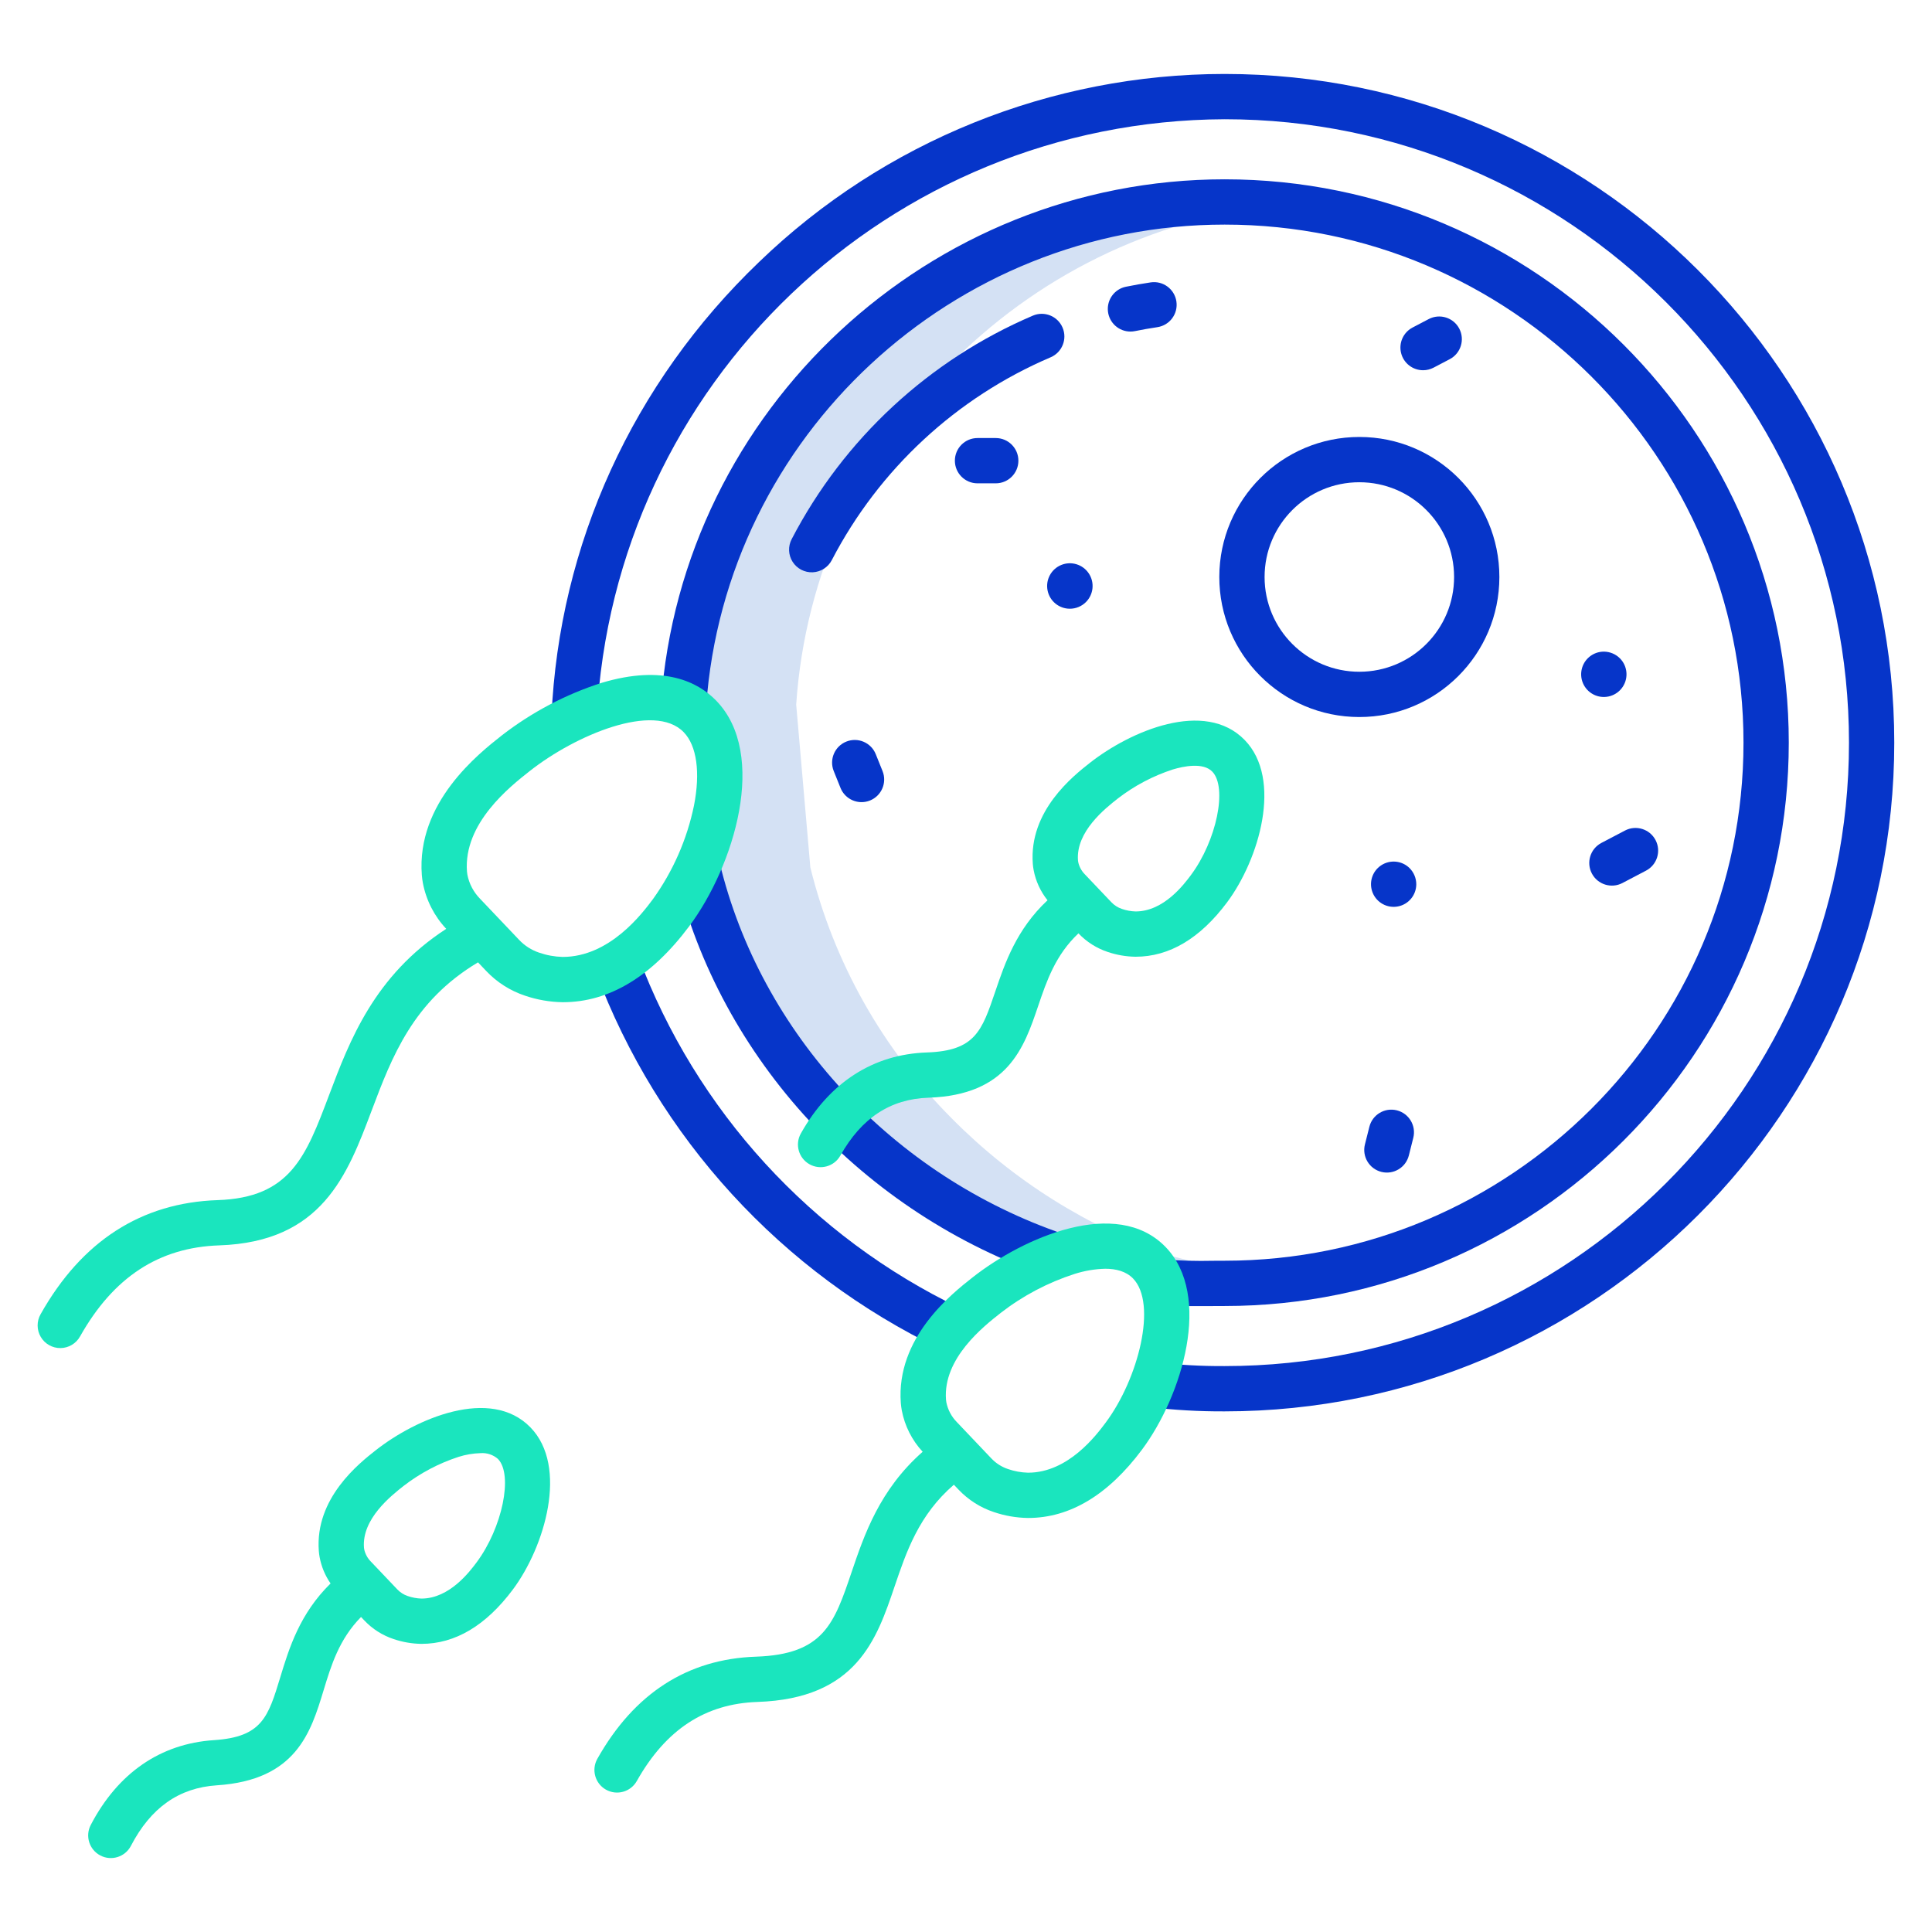
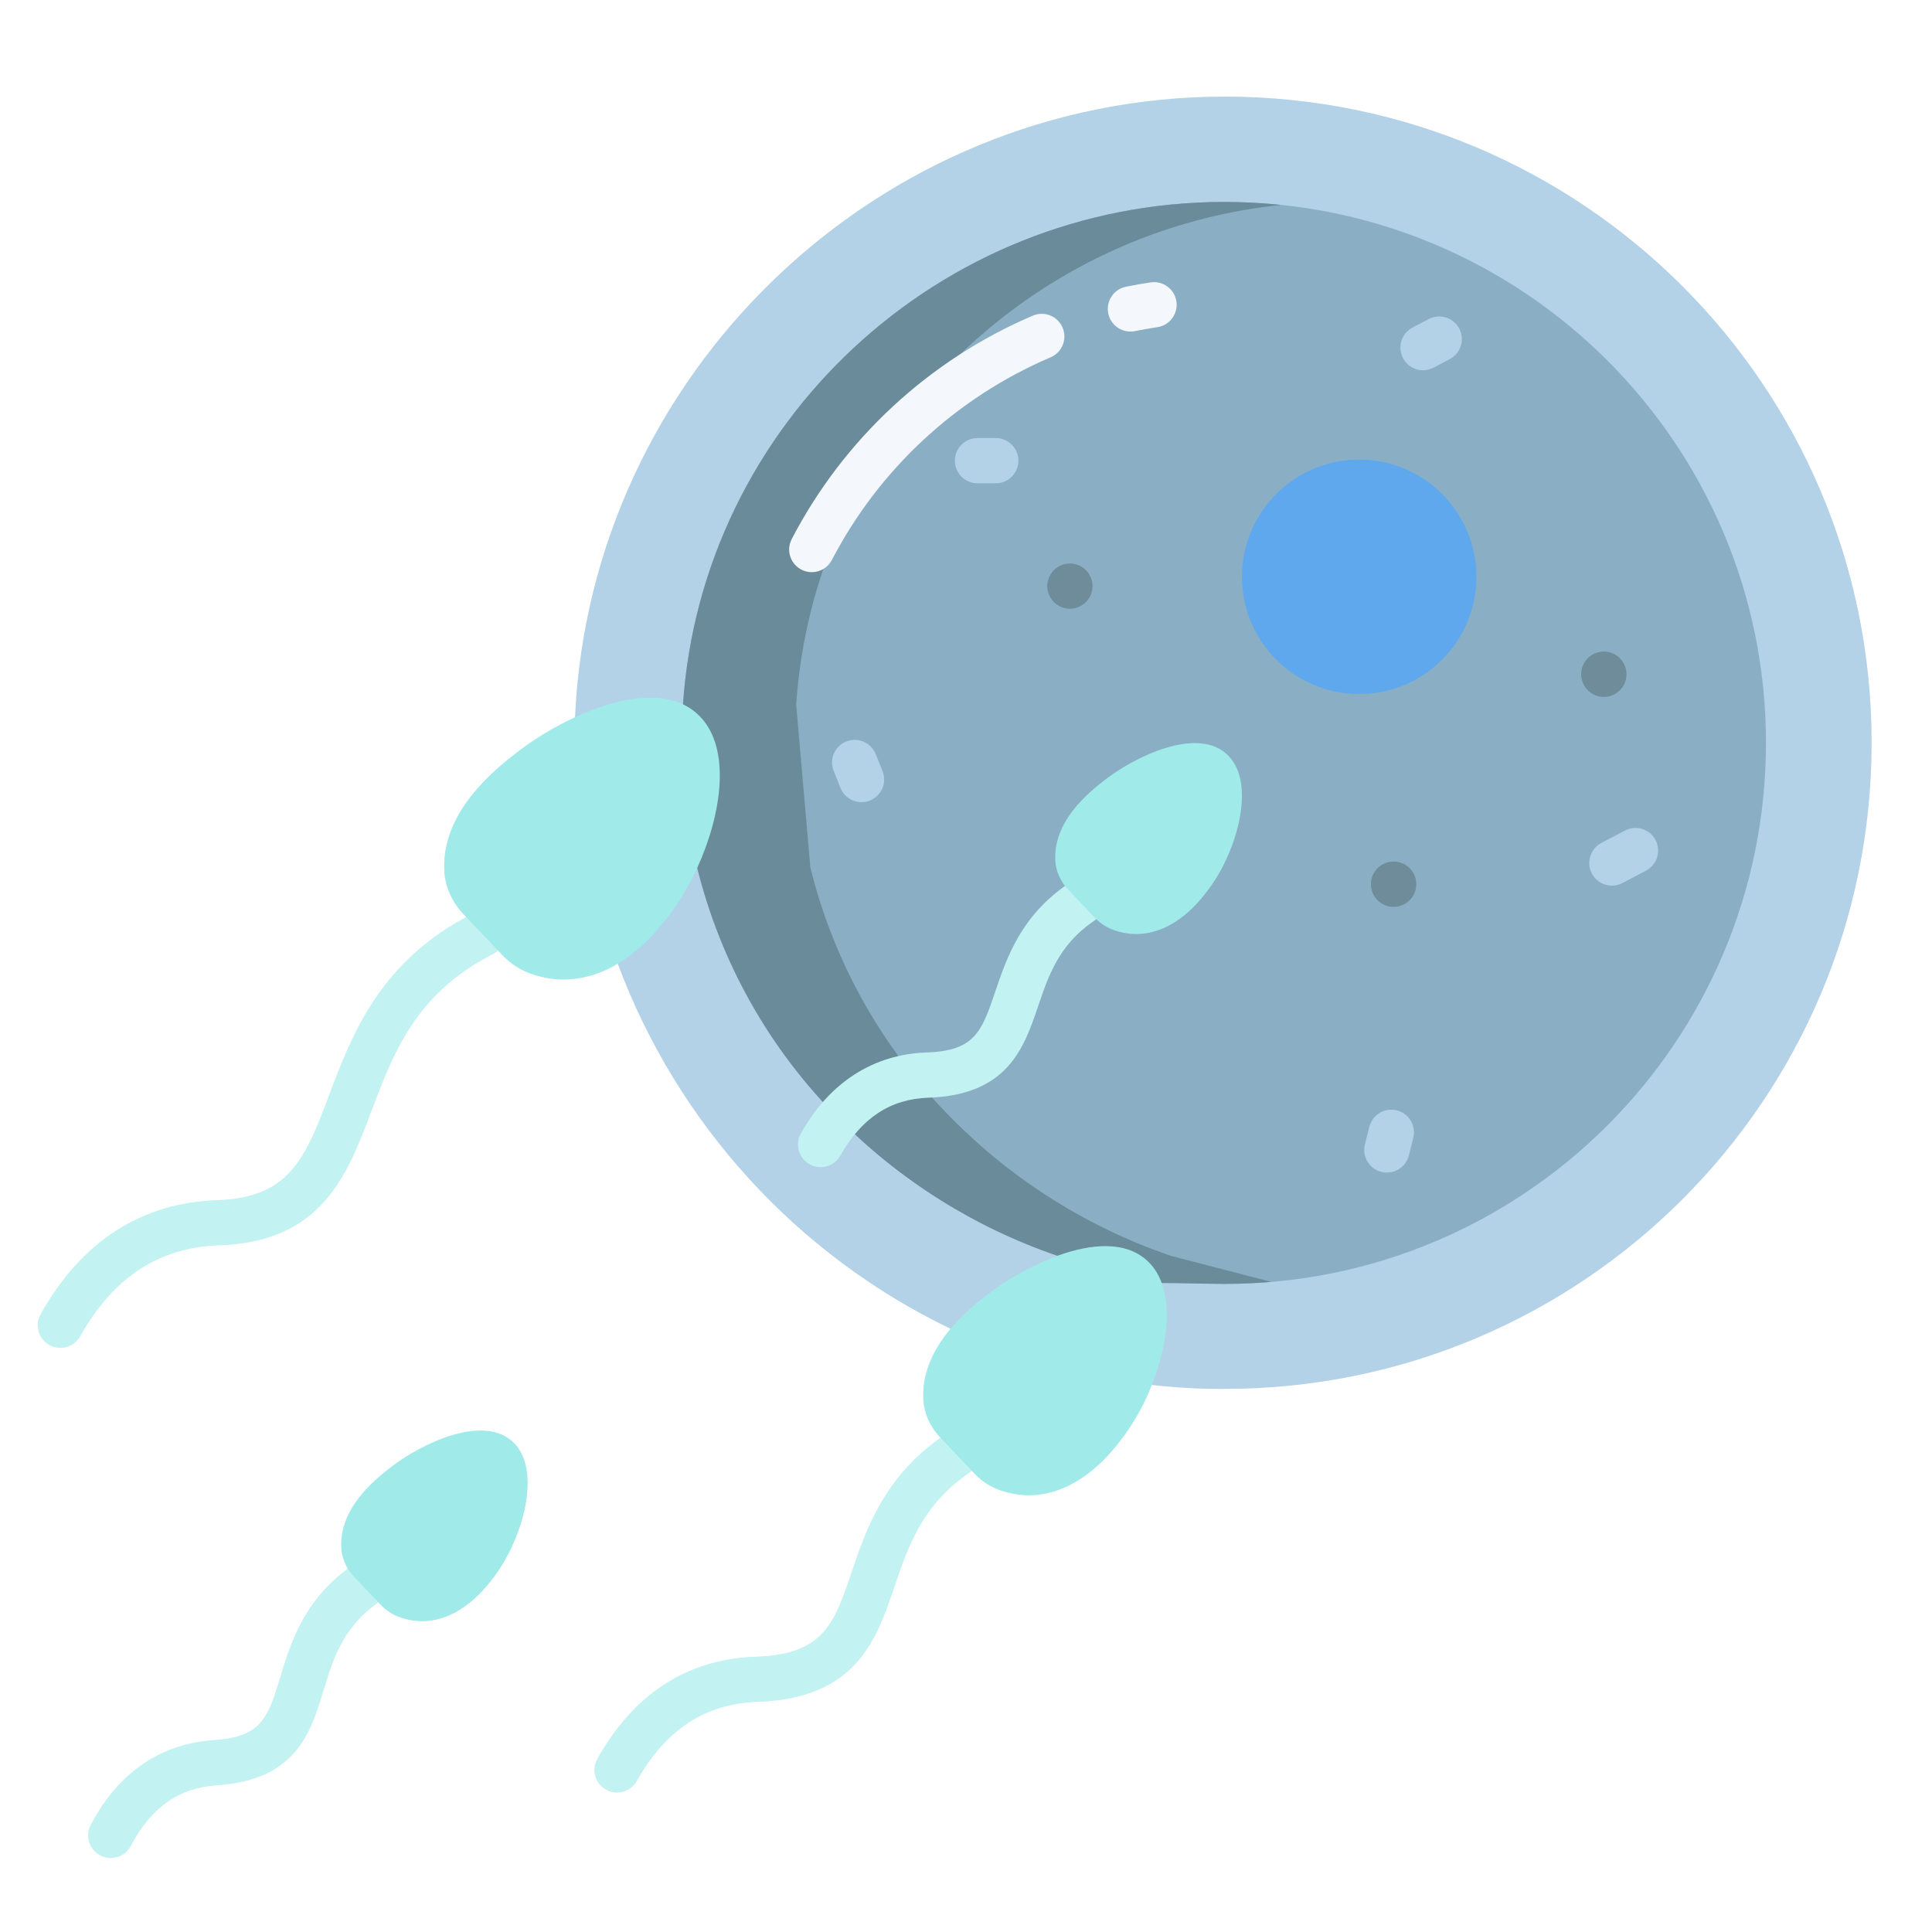
<svg xmlns="http://www.w3.org/2000/svg" id="Layer_1" data-name="Layer 1" viewBox="0 0 512 512">
-   <path d="M339.487,54.3a145.147,145.147,0,0,0-15.027-.781C248.7,53.52,186.032,112.36,181,186.664c.051.024.105.041.156.066a15.289,15.289,0,0,1,4.32,3.12c8.32,8.54,5.79,25.88-.65,40.02-.017.037-.035.073-.051.11a142.443,142.443,0,0,0,37.431,66.39,149.776,149.776,0,0,0,58.021,36.422c9.075-3.294,18.56-4.1,24.339,1.838a14.779,14.779,0,0,1,3.19,5.1c.029.074.05.153.078.228L308,340h-.148c5.02,0,11.546.244,16.688.244,4.16,0,8.276-.187,12.346-.534l-26.606-6.9a149.782,149.782,0,0,1-58.07-36.44,142.438,142.438,0,0,1-37.46-66.5L211,186.73v-.01C215.666,117.348,270.577,61.45,339.487,54.3Z" style="fill:#d4e1f4" />
-   <path d="M57.484,473.124c21.032-1.374,24.882-14.035,28.279-25.205,2.029-6.671,4.129-13.527,9.918-19.4l.869.915a18.842,18.842,0,0,0,7.8,4.949,23.966,23.966,0,0,0,7.276,1.257h.083c8.931,0,17.079-4.851,24.217-14.417,8.449-11.324,14.766-32.549,4.65-42.95-10.585-10.882-30.309-2.346-40.986,6.048-4.42,3.477-16.161,12.71-15.1,26.711a15.96,15.96,0,0,0,.214,1.637,18.094,18.094,0,0,0,2.9,6.964c-8.189,8.031-11,17.2-13.311,24.8-3.217,10.579-4.832,15.888-17.58,16.721-14.179.926-25.473,8.7-32.663,22.476a6,6,0,1,0,10.639,5.551C39.972,479.031,47.432,473.78,57.484,473.124Zm49.521-79.373a48.18,48.18,0,0,1,14.535-7.672,21.262,21.262,0,0,1,5.806-.98,6.292,6.292,0,0,1,4.623,1.54c4.066,4.179,1.153,18.266-5.666,27.406-1.771,2.374-7.158,9.593-14.6,9.593h-.038a12.287,12.287,0,0,1-3.61-.669,6.8,6.8,0,0,1-2.8-1.8h0l-6.991-7.357a6.534,6.534,0,0,1-1.757-3.29,3.747,3.747,0,0,1-.053-.392C95.872,402.506,103.672,396.372,107.005,393.751Z" style="fill:#1ae5be" />
-   <path d="M157.89,257.6a181.437,181.437,0,0,0,91.452,99.945l5.146-10.84a169.334,169.334,0,0,1-85.349-93.284Z" style="fill:#0635c9" />
-   <path d="M324.544,19.6A177.725,177.725,0,0,0,201.155,69.439c-33.456,32.046-52.992,74.836-55.008,120.488l11.988.529A167.272,167.272,0,0,1,324.544,31.6C415.777,31.6,490,105.714,490,196.813S415.777,362.026,324.544,362.026A149.911,149.911,0,0,1,306,360.982L304.583,372.9a163.254,163.254,0,0,0,19.961,1.128c97.849,0,177.456-79.5,177.456-177.213S422.393,19.6,324.544,19.6Z" style="fill:#0635c9" />
-   <path d="M179,231.264c11.828,49.356,49.859,90.444,99.252,107.23l3.862-11.361c-45.528-15.473-80.568-53.28-91.444-98.666Z" style="fill:#0635c9" />
-   <path d="M321.577,346.118c1.024-.006,2.019-.012,2.967-.012,82.433,0,149.5-66.972,149.5-149.293S406.977,47.52,324.544,47.52c-78.227,0-143.838,60.958-149.369,138.778l11.969.85c5.087-71.567,65.44-127.628,137.4-127.628,75.816,0,137.5,61.589,137.5,137.293s-61.681,137.293-137.5,137.293c-.97,0-1.988.006-3.035.012a130.091,130.091,0,0,1-13.1-.349L307.13,345.7a108.38,108.38,0,0,0,11.042.431C319.328,346.131,320.47,346.124,321.577,346.118Z" style="fill:#0635c9" />
-   <path d="M323.128,152.862A37.111,37.111,0,1,0,360.239,115.8,37.131,37.131,0,0,0,323.128,152.862Zm62.222,0A25.111,25.111,0,1,1,360.239,127.8,25.118,25.118,0,0,1,385.35,152.862Z" style="fill:#0635c9" />
-   <path d="M287.77,159.57a6.024,6.024,0,1,0-4.24,1.75A6.035,6.035,0,0,0,287.77,159.57Z" style="fill:#0635c9" />
-   <path d="M425.04,172.69a6.009,6.009,0,1,0,4.24,1.76A6.052,6.052,0,0,0,425.04,172.69Z" style="fill:#0635c9" />
-   <path d="M373.57,230.08a6,6,0,1,0,1.76,4.25A6.086,6.086,0,0,0,373.57,230.08Z" style="fill:#0635c9" />
-   <path d="M259.053,116.086a6,6,0,1,0,0,12h4.831a6,6,0,0,0,0-12Z" style="fill:#0635c9" />
-   <path d="M224.281,196.531a6,6,0,0,0-3.335,7.8l1.8,4.478a6,6,0,1,0,11.138-4.467l-1.8-4.479A6,6,0,0,0,224.281,196.531Z" style="fill:#0635c9" />
-   <path d="M370.178,294.25A6,6,0,0,0,362.9,298.6l-1.178,4.679a6,6,0,1,0,11.637,2.93l1.178-4.68A6,6,0,0,0,370.178,294.25Z" style="fill:#0635c9" />
-   <path d="M377.134,98.117a5.976,5.976,0,0,0,2.781-.687l4.277-2.242A6,6,0,1,0,378.62,84.56L374.343,86.8a6,6,0,0,0,2.791,11.315Z" style="fill:#0635c9" />
-   <path d="M421.859,231.483a6,6,0,0,0,8.1,2.527l6.253-3.28a6,6,0,1,0-5.574-10.627l-6.253,3.28A6,6,0,0,0,421.859,231.483Z" style="fill:#0635c9" />
-   <path d="M311.758,79.884a6,6,0,0,0-6.819-5.049c-2.189.327-4.392.714-6.547,1.151a6,6,0,0,0,1.185,11.881,6.072,6.072,0,0,0,1.2-.12c1.953-.4,3.949-.747,5.933-1.043A6,6,0,0,0,311.758,79.884Z" style="fill:#0635c9" />
-   <path d="M281.593,86.818a6,6,0,0,0-7.871-3.172,129.23,129.23,0,0,0-63.914,59.22,6,6,0,1,0,10.649,5.531,117.2,117.2,0,0,1,57.964-53.708A6,6,0,0,0,281.593,86.818Z" style="fill:#0635c9" />
-   <path d="M58.082,330.037c27.281-.919,33.954-18.606,40.406-35.711,5.383-14.269,10.942-28.989,28.191-39.293l2.167,2.282h0a25,25,0,0,0,10.33,6.564,32.524,32.524,0,0,0,9.878,1.717h.113c12.247,0,23.518-6.782,33.5-20.159,11.877-15.917,20.958-45.545,7.117-59.775-4.742-4.876-13.857-9.649-30.349-4.7a86.094,86.094,0,0,0-26.406,13.894c-6.206,4.88-22.692,17.843-21.243,37.021a20.622,20.622,0,0,0,.277,2.119,24.4,24.4,0,0,0,6.192,12.156c-19.087,12.4-25.635,29.731-31,43.941-6.2,16.441-10.3,27.3-29.583,27.952-20.223.682-36,10.852-46.907,30.226a6,6,0,1,0,10.458,5.884C30.058,338.464,42.113,330.575,58.082,330.037Zm82.366-125.749c12.047-9.474,32.906-18.309,40.735-10.259,3.465,3.561,4.459,10.655,2.729,19.46A65.023,65.023,0,0,1,173.05,238.26c-2.838,3.8-11.473,15.344-23.953,15.336a20.673,20.673,0,0,1-6.21-1.129,12.96,12.96,0,0,1-5.342-3.419l-5.38-5.662-.045-.047-4.909-5.167a12.5,12.5,0,0,1-3.341-6.327,8.724,8.724,0,0,1-.118-.876C122.786,218.175,135.163,208.443,140.448,204.288Z" style="fill:#1ae5be" />
-   <path d="M158.3,466.107a6,6,0,1,0,10.458,5.885c7.674-13.638,18.138-20.5,31.989-20.961,26.253-.885,31.587-16.62,36.293-30.5,3.186-9.4,6.478-19.077,15.748-27.066L254,394.74a22.786,22.786,0,0,0,9.421,5.986,29.457,29.457,0,0,0,8.944,1.551h.1c11.057,0,21.207-6.088,30.169-18.1,10.647-14.269,18.736-40.881,6.232-53.737-12.986-13.35-37.67-2.492-51.1,8.066-5.565,4.376-20.347,16-19.039,33.32a18.9,18.9,0,0,0,.255,1.945,22.239,22.239,0,0,0,5.533,10.964c-11.424,10.047-15.494,22.047-18.847,31.938-4.6,13.568-7.375,21.758-25.331,22.362C182.206,439.647,168.061,448.756,158.3,466.107ZM265.191,347.94a63.94,63.94,0,0,1,19.6-10.341,29.192,29.192,0,0,1,8.113-1.368c2.839,0,5.508.672,7.362,2.579,6.476,6.658,1.428,26.566-7.247,38.193-2.453,3.286-9.906,13.274-20.554,13.274h-.057a17.614,17.614,0,0,1-5.277-.963,10.76,10.76,0,0,1-4.431-2.839h0l-9.134-9.613a10.357,10.357,0,0,1-2.773-5.236c-.047-.261-.079-.5-.095-.7C249.872,359.985,260.606,351.545,265.191,347.94Z" style="fill:#1ae5be" />
-   <path d="M263.771,262.725c-3.556,10.49-5.341,15.755-18.133,16.186-14.216.48-25.764,7.9-33.4,21.46a6,6,0,1,0,10.458,5.885c5.622-9.99,13.256-15.012,23.341-15.351,21.088-.711,25.341-13.258,29.094-24.328,2.258-6.66,4.595-13.5,10.672-19.23a18.87,18.87,0,0,0,7.787,4.939,23.978,23.978,0,0,0,7.283,1.257h.084c8.939,0,17.1-4.856,24.242-14.433,8.46-11.337,14.784-32.586,4.658-43-10.6-10.894-30.342-2.347-41.03,6.056-4.425,3.48-16.182,12.725-15.123,26.742a15.953,15.953,0,0,0,.214,1.638,18.255,18.255,0,0,0,3.684,8.033C269.361,246.3,266.3,255.275,263.771,262.725Zm32.48-51.124a48.277,48.277,0,0,1,14.557-7.684c2.863-.858,8.029-1.928,10.452.562,4.073,4.188,1.157,18.3-5.673,27.454-1.776,2.379-7.171,9.61-14.629,9.61h-.039a12.224,12.224,0,0,1-3.614-.67,6.825,6.825,0,0,1-2.814-1.808h0l-7-7.366a6.561,6.561,0,0,1-1.762-3.3c-.024-.136-.044-.269-.054-.4C285.1,220.37,292.913,214.225,296.251,211.6Z" style="fill:#1ae5be" />
+   <path d="M324.54,25.6c-92.11,0-168.139,73.59-172.159,164.59l11.37,65.32a175.349,175.349,0,0,0,88.29,96.709l53.249,14.81a157.018,157.018,0,0,0,19.25,1.046c94.7,0,171.46-76.683,171.46-171.243S419.24,25.6,324.54,25.6Z" style="fill:#b3d1e7" />
+   <path d="M324.46,53.52C248.68,53.52,186,112.39,181,186.72v.01l3.75,43.14a142.438,142.438,0,0,0,37.46,66.5,149.782,149.782,0,0,0,58.07,36.44L308,340h-.23c5.03,0,11.6.245,16.77.245A143.421,143.421,0,0,0,468,196.878C468,117.738,403.72,53.52,324.46,53.52Z" style="fill:#8aafc4" />
+   <path d="M310.28,332.81a149.782,149.782,0,0,1-58.07-36.44,142.438,142.438,0,0,1-37.46-66.5L211,186.73v-.01C215.666,117.348,270.577,61.45,339.487,54.3a145.133,145.133,0,0,0-15.027-.781C248.68,53.52,186,112.39,181,186.72v.01l3.75,43.14a142.438,142.438,0,0,0,37.46,66.5,149.782,149.782,0,0,0,58.07,36.44L308,340h-.23c5.03,0,11.6.245,16.77.245,4.16,0,8.276-.187,12.346-.534Z" style="fill:#6a8b99" />
+   <path d="M360.24,121.8a31.065,31.065,0,1,1-31.11,31.06A31.082,31.082,0,0,1,360.24,121.8Z" style="fill:#5fa8ed" />
+   <path d="M217.466,309.315a6,6,0,0,1-5.223-8.944c7.631-13.561,19.179-20.98,33.4-21.46,12.792-.431,14.577-5.7,18.133-16.186,3.013-8.887,6.762-19.947,19.2-28.458a6,6,0,1,1,6.776,9.9c-9.135,6.251-11.919,14.465-14.612,22.407-3.753,11.07-8.006,23.617-29.094,24.328-10.085.339-17.719,5.361-23.341,15.351A6,6,0,0,1,217.466,309.315Z" style="fill:#c2f2f1" />
+   <path d="M15.994,357.212a6,6,0,0,1-5.223-8.943c10.9-19.374,26.684-29.544,46.907-30.226,19.283-.648,23.38-11.511,29.583-27.952,5.958-15.8,13.374-35.452,37.859-47.9a6,6,0,0,1,5.437,10.7c-20.337,10.336-26.3,26.145-32.069,41.434-6.452,17.1-13.125,34.792-40.406,35.711-15.969.538-28.024,8.427-36.853,24.116A6,6,0,0,1,15.994,357.212Z" style="fill:#c2f2f1" />
+   <path d="M163.521,475.051a6,6,0,0,1-5.223-8.944c9.763-17.351,23.908-26.46,42.044-27.07,17.956-.6,20.732-8.794,25.331-22.362,3.844-11.339,8.627-25.45,24.355-36.212a6,6,0,1,1,6.776,9.9c-12.424,8.5-16.156,19.512-19.766,30.16-4.706,13.884-10.04,29.619-36.293,30.5-13.851.466-24.315,7.323-31.989,20.961A6,6,0,0,1,163.521,475.051Z" style="fill:#c2f2f1" />
+   <path d="M29.353,492.4a6,6,0,0,1-5.314-8.776c7.19-13.778,18.484-21.55,32.663-22.476,12.748-.833,14.363-6.142,17.58-16.721,2.727-8.967,6.12-20.126,18.27-29.015a6,6,0,0,1,7.085,9.686c-8.918,6.524-11.437,14.808-13.874,22.82-3.4,11.17-7.247,23.831-28.279,25.205-10.052.656-17.512,5.907-22.806,16.052A6,6,0,0,1,29.353,492.4Z" style="fill:#c2f2f1" />
+   <path d="M283.53,161.32a5.992,5.992,0,1,1,4.24-1.75A6.086,6.086,0,0,1,283.53,161.32Z" style="fill:#6e8c99" />
+   <path d="M425.04,184.69a6.009,6.009,0,1,1,4.24-1.76A6.012,6.012,0,0,1,425.04,184.69Z" style="fill:#6e8c99" />
+   <path d="M369.32,240.33a6.009,6.009,0,1,1,4.25-1.76A6.047,6.047,0,0,1,369.32,240.33Z" style="fill:#6e8c99" />
+   <path d="M263.884,128.086h-4.831a6,6,0,1,1,0-12h4.831a6,6,0,0,1,0,12Z" style="fill:#b3d1e7" />
+   <path d="M228.313,212.58a6,6,0,0,1-5.571-3.768l-1.8-4.478a6,6,0,1,1,11.137-4.468l1.8,4.479a6,6,0,0,1-5.567,8.235Z" style="fill:#b3d1e7" />
+   <path d="M367.54,310.748a6.006,6.006,0,0,1-5.823-7.466L362.9,298.6a6,6,0,0,1,11.637,2.929l-1.178,4.68A6,6,0,0,1,367.54,310.748Z" style="fill:#b3d1e7" />
+   <path d="M377.134,98.117A6,6,0,0,1,374.343,86.8l4.277-2.242a6,6,0,1,1,5.572,10.628l-4.277,2.242A5.976,5.976,0,0,1,377.134,98.117Z" style="fill:#b3d1e7" />
+   <path d="M427.178,234.7a6,6,0,0,1-2.792-11.315l6.253-3.28a6,6,0,1,1,5.574,10.627l-6.253,3.28A5.972,5.972,0,0,1,427.178,234.7Z" style="fill:#b3d1e7" />
+   <path d="M299.577,87.867a6,6,0,0,1-1.185-11.881c2.155-.437,4.358-.824,6.547-1.151a6,6,0,0,1,1.77,11.869c-1.984.3-3.98.647-5.933,1.043A6.072,6.072,0,0,1,299.577,87.867Z" style="fill:#f4f8fc" />
+   <path d="M215.128,151.633a6,6,0,0,1-5.32-8.767,129.23,129.23,0,0,1,63.914-59.22,6,6,0,1,1,4.7,11.043A117.2,117.2,0,0,0,220.457,148.4,6,6,0,0,1,215.128,151.633Z" style="fill:#f4f8fc" />
+   <path d="M325.56,200.3c7.39,7.6,2.12,25.45-5.16,35.22-2.16,2.89-9,12.06-19.5,12.02a18,18,0,0,1-5.45-.96,12.857,12.857,0,0,1-5.31-3.38l-3.78-3.98-3.22-3.39a12.5,12.5,0,0,1-3.31-6.36,9.067,9.067,0,0,1-.14-1.01c-.82-10.83,9.03-18.57,12.85-21.58C300.56,200.58,317.63,192.14,325.56,200.3Z" style="fill:#a0eaea" />
+   <path d="M307.76,339.73c2.86,7.38,1.24,17.81-2.47,27.21a60.14,60.14,0,0,1-7.46,13.65c-2.81,3.77-11.74,15.73-25.44,15.69a23.78,23.78,0,0,1-7.11-1.26,16.7,16.7,0,0,1-6.93-4.41l-4.93-5.19-4.2-4.43a16.284,16.284,0,0,1-4.33-8.29,13.09,13.09,0,0,1-.17-1.33c-.59-7.74,3.01-14.27,7.2-19.24a63.114,63.114,0,0,1,9.56-8.91,72.022,72.022,0,0,1,18.7-10.41c9.09-3.31,18.6-4.13,24.39,1.82A14.779,14.779,0,0,1,307.76,339.73Z" style="fill:#a0eaea" />
+   <path d="M185.48,189.85c8.32,8.54,5.79,25.88-.65,40.02a65.912,65.912,0,0,1-6.97,11.98c-2.05,2.74-6.97,9.34-14.35,13.66a28.033,28.033,0,0,1-14.43,4.09,26.831,26.831,0,0,1-8.05-1.43,18.821,18.821,0,0,1-7.83-4.99l-5.36-5.64-4.98-5.23a18.51,18.51,0,0,1-4.89-9.39,13.757,13.757,0,0,1-.2-1.5c-1.21-15.98,13.33-27.41,18.97-31.85a82.21,82.21,0,0,1,15.4-9.38c9.86-4.61,21.06-7.33,29.02-3.46A15.289,15.289,0,0,1,185.48,189.85Z" style="fill:#a0eaea" />
+   <path d="M136.27,382.46c7.38,7.58,2.12,25.42-5.16,35.17-2.15,2.89-8.98,12.04-19.47,12.01a17.944,17.944,0,0,1-5.44-.97,12.7,12.7,0,0,1-5.3-3.37l-6.99-7.36a12.435,12.435,0,0,1-3.31-6.35c-.06-.34-.11-.68-.14-1.01-.81-10.81,9.02-18.55,12.84-21.55C111.3,382.74,128.35,374.32,136.27,382.46Z" style="fill:#a0eaea" />
</svg>
